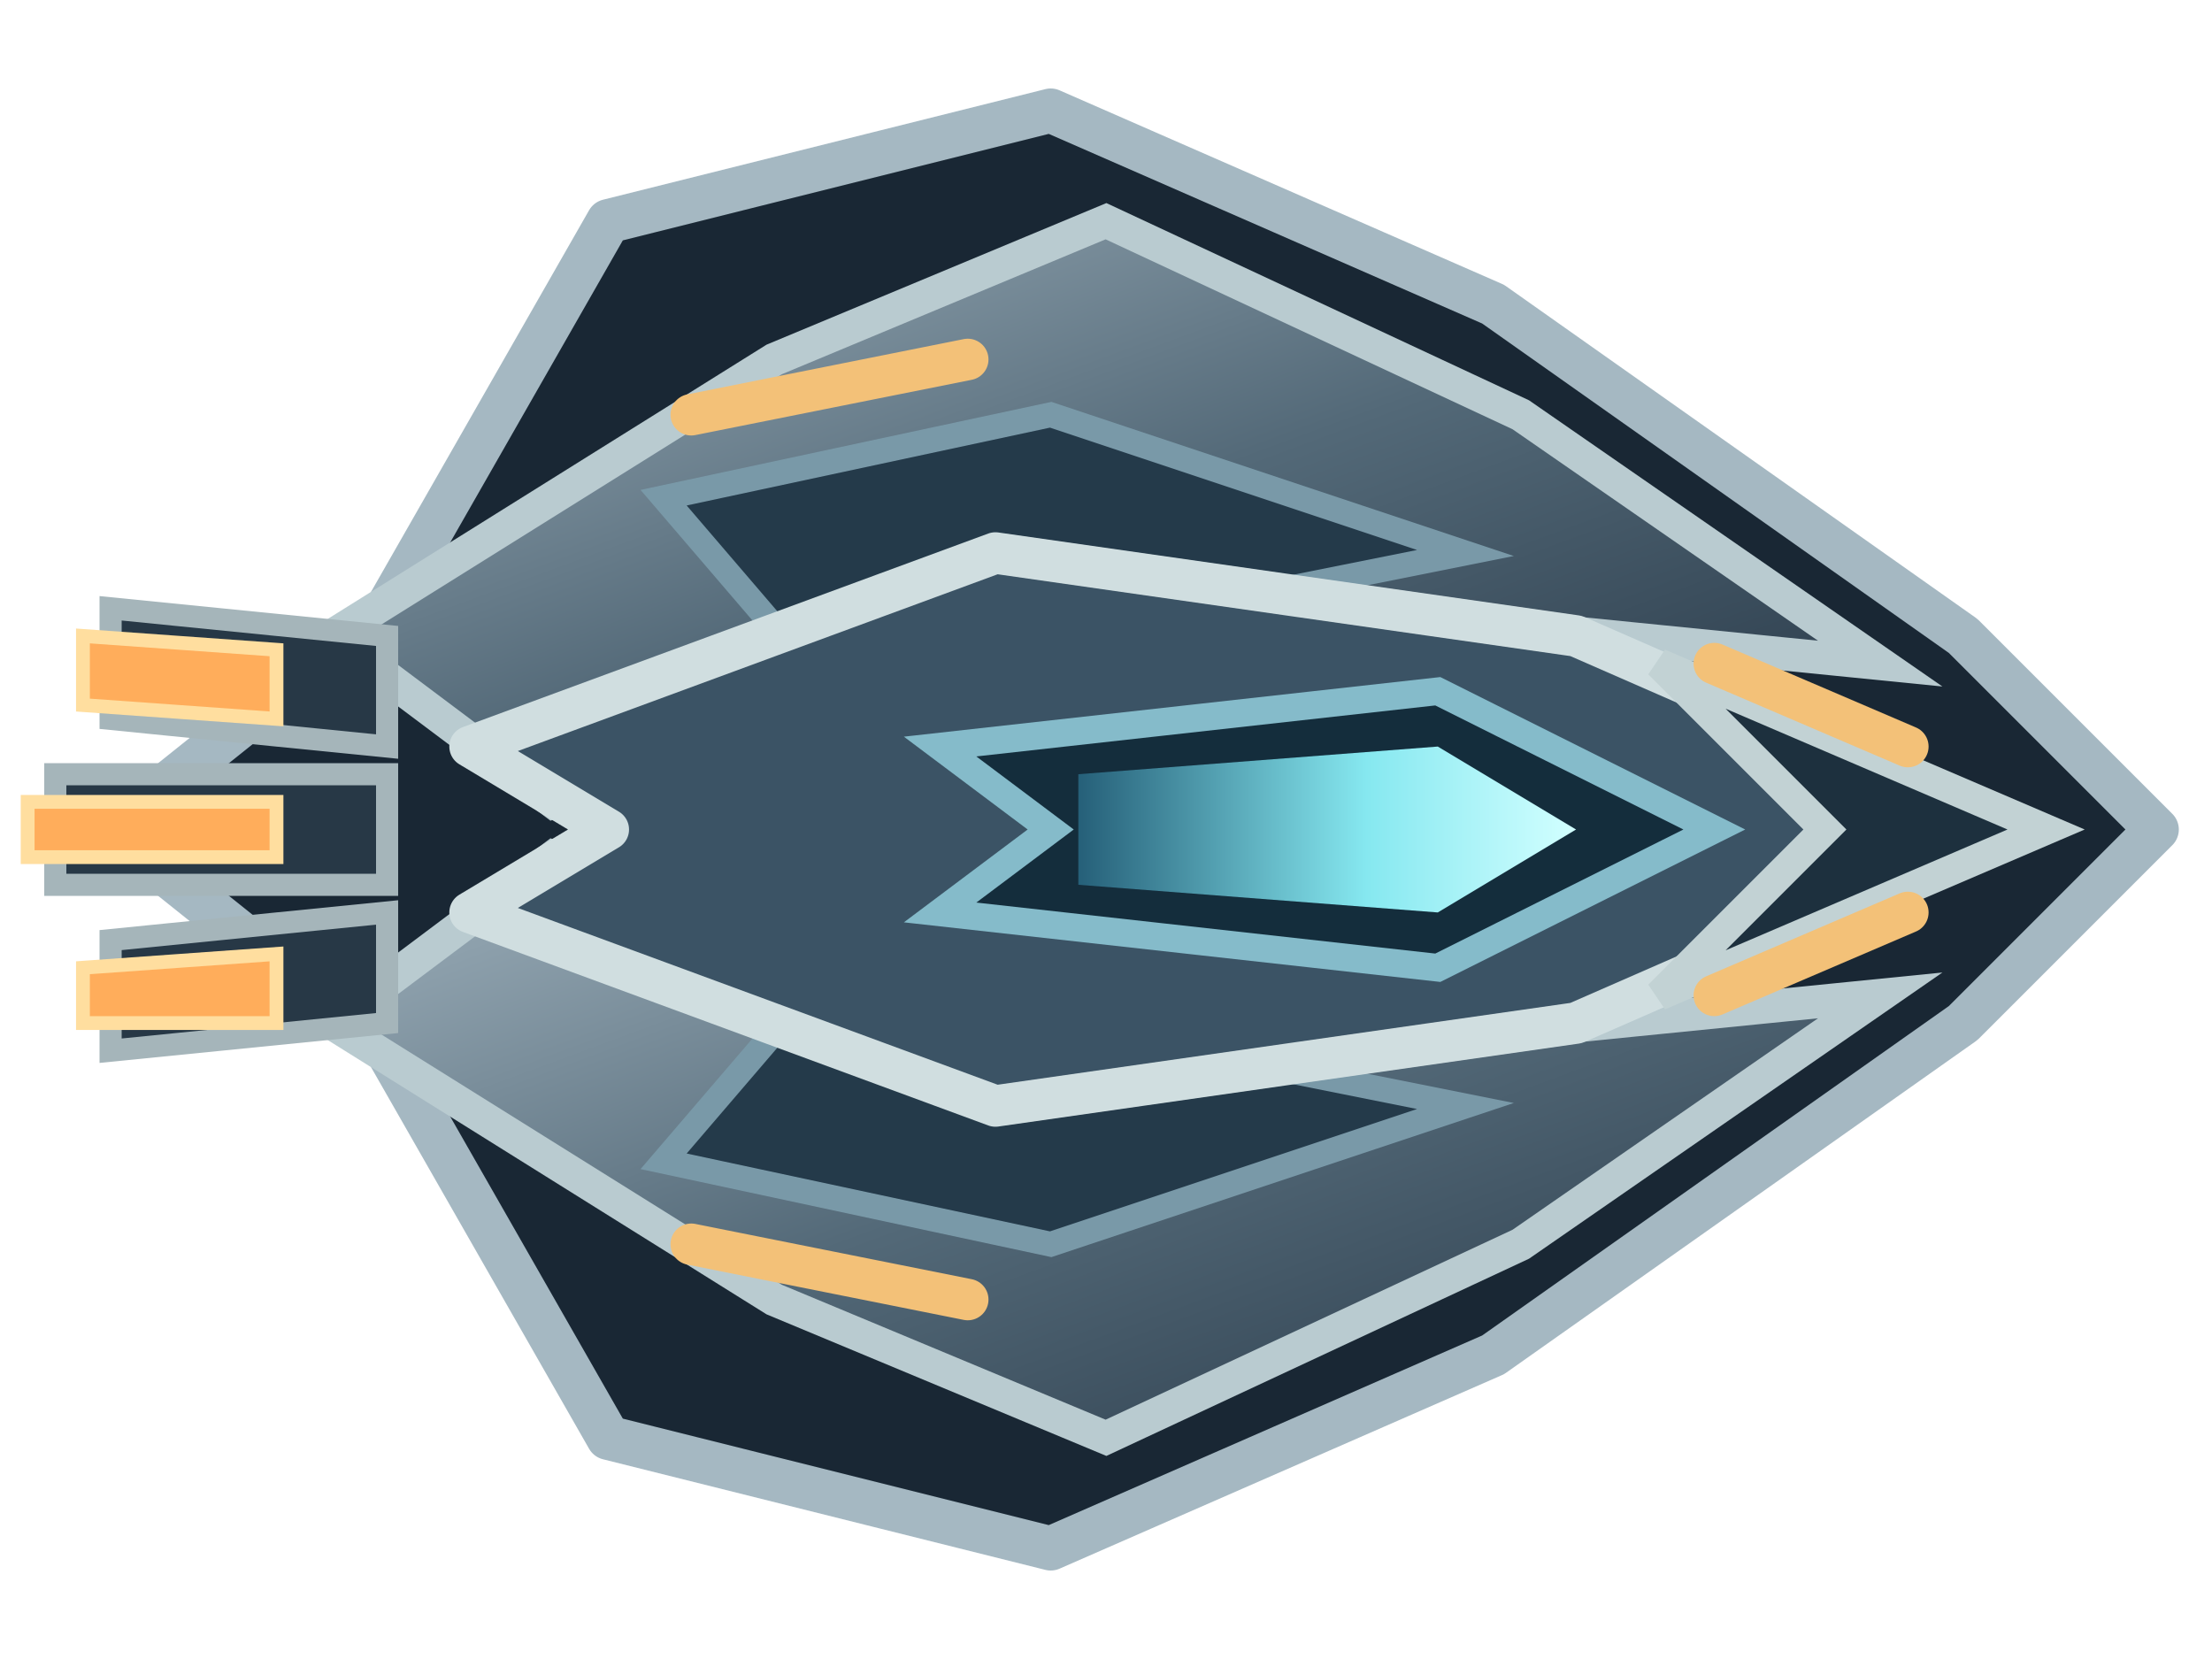
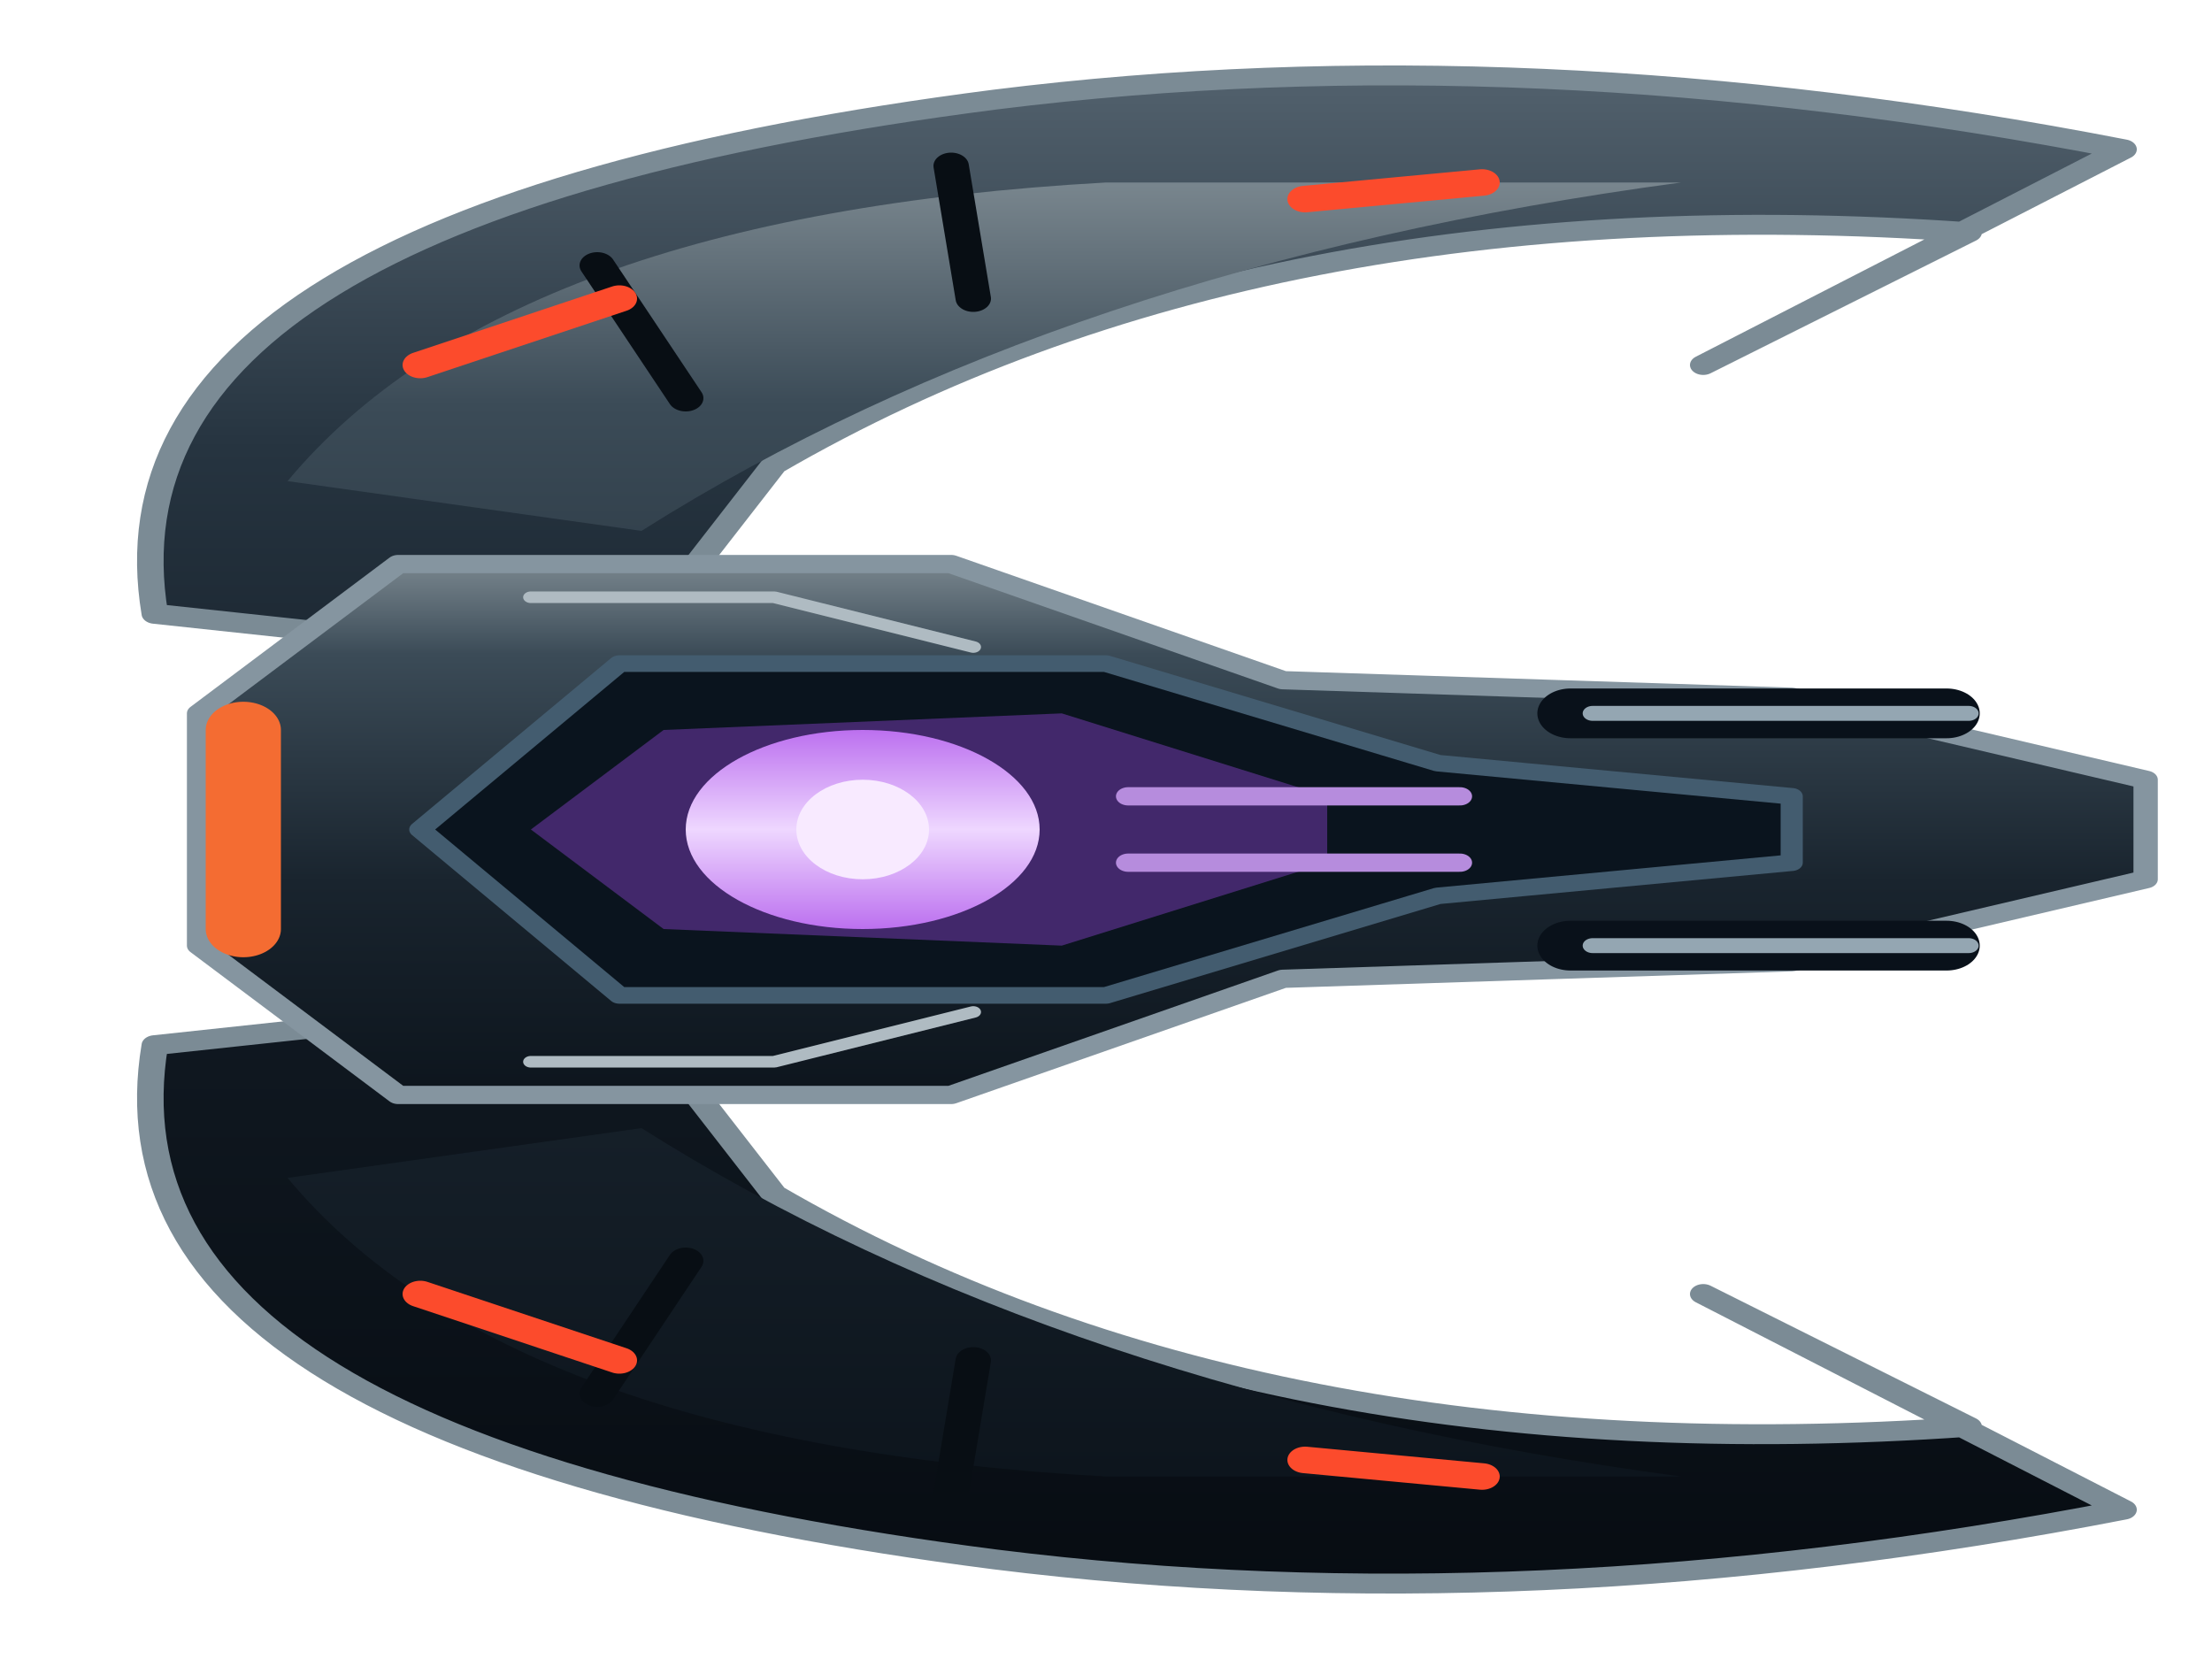
<svg xmlns="http://www.w3.org/2000/svg" width="80" height="60" viewBox="0 0 80 60">
  <defs>
-     <linearGradient id="eliteArmor" x1="0" y1="0" x2="1" y2="1">
-       <stop offset="0" stop-color="#a0b2bd" />
-       <stop offset=".5" stop-color="#536978" />
-       <stop offset="1" stop-color="#263645" />
+     <linearGradient id="hull" x1="0" y1="0" x2="0" y2="1">
+       <stop stop-color="#53626e" />
+       <stop offset=".25" stop-color="#263440" />
+       <stop offset=".56" stop-color="#111a23" />
+       <stop offset="1" stop-color="#070c12" />
    </linearGradient>
-     <linearGradient id="eliteCore" x1="0" y1="0" x2="1" y2="0">
-       <stop offset="0" stop-color="#266079" />
-       <stop offset=".58" stop-color="#86e8f0" />
-       <stop offset="1" stop-color="#d2ffff" />
+     <linearGradient id="plate" x1="0" y1="0" x2="0" y2="1">
+       <stop stop-color="#78858d" />
+       <stop offset=".17" stop-color="#3b4b57" />
+       <stop offset=".6" stop-color="#19242e" />
+       <stop offset="1" stop-color="#0d151d" />
+     </linearGradient>
+     <linearGradient id="core" x1="0" y1="0" x2="0" y2="1">
+       <stop stop-color="#bc70ef" />
+       <stop offset=".5" stop-color="#eed7ff" />
+       <stop offset="1" stop-color="#bc70ef" />
    </linearGradient>
  </defs>
-   <path d="M4 30 L14 22 L22 8 L38 4 L54 11 L71 23 L78 30 L71 37 L54 49 L38 56 L22 52 L14 38 Z" fill="#192734" stroke="#a5b8c2" stroke-width="1.6" stroke-linejoin="round" />
-   <path d="M12 23 L28 13 L40 8 L55 15 L68 24 L48 22 L30 25 L20 29 Z" fill="url(#eliteArmor)" stroke="#b9cbd0" stroke-width="1.2" />
-   <path d="M12 37 L28 47 L40 52 L55 45 L68 36 L48 38 L30 35 L20 31 Z" fill="url(#eliteArmor)" stroke="#b9cbd0" stroke-width="1.2" />
-   <path d="M24 18 L38 15 L53 20 L43 22 L30 25 Z M24 42 L38 45 L53 40 L43 38 L30 35 Z" fill="#243a4a" stroke="#7999a8" stroke-width=".9" />
-   <path d="M17 27 L36 20 L57 23 L73 30 L57 37 L36 40 L17 33 L22 30 Z" fill="#3b5365" stroke="#d0dee0" stroke-width="1.5" stroke-linejoin="round" />
-   <path d="M34 27 L52 25 L62 30 L52 35 L34 33 L38 30 Z" fill="#142d3c" stroke="#85bbca" stroke-width="1" />
-   <path d="M39 28 L52 27 L57 30 L52 33 L39 32 Z" fill="url(#eliteCore)" />
-   <path d="M60 24 L74 30 L60 36 L66 30 Z" fill="#1d303e" stroke="#c2d2d4" stroke-width="1.1" />
-   <path d="M25 15 L35 13 M25 45 L35 47 M62 24 L69 27 M62 36 L69 33" fill="none" stroke="#f3c178" stroke-width="1.5" stroke-linecap="round" />
-   <path d="M4 22 L14 23 L14 27 L4 26 Z M2 28 L14 28 L14 32 L2 32 Z M4 34 L14 33 L14 37 L4 38 Z" fill="#273846" stroke="#a5b5ba" stroke-width=".8" />
-   <path d="M3 23 L10 23.5 L10 26 L3 25.5 Z M1 29 L10 29 L10 31 L1 31 Z M3 35 L10 34.5 L10 37 L3 37 Z" fill="#ffad5b" stroke="#ffde9f" stroke-width=".5" />
+   <g transform="translate(0 0) scale(0.8 0.6)" stroke-linejoin="round" stroke-linecap="round">
+     <path d="M7 37Q4 13 45 6Q69 2 96 9L77 22 89 14Q57 11 35 28L28 40Z M7 63Q4 87 45 94Q69 98 96 91L77 78 89 86Q57 89 35 72L28 60Z" fill="url(#hull)" stroke="#7b8b95" stroke-width="1.2" />
+     <path d="M13 29Q23 13 50 11L76 11Q48 16 29 32Z M13 71Q23 87 50 89L76 89Q48 84 29 68Z" fill="url(#plate)" />
+     <path d="M27 16 31 24 M43 10 44 18 M27 84 31 76 M43 90 44 82" stroke="#080e14" stroke-width="1.6" />
+     <path d="M18 34 43 34 58 41 81 42 97 47V53L81 58 58 59 43 66 18 66 9 57V43Z" fill="url(#plate)" stroke="#8595a0" stroke-width="1.1" />
+     <path d="M28 40 50 40 65 46 81 48V52L65 54 50 60 28 60 19 50Z" fill="#0a141e" stroke="#435c6f" stroke-width="1" />
+     <path d="M30 44 48 43 60 48V52L48 57 30 56 24 50Z" fill="#6f38a9" opacity=".55" />
+     <ellipse cx="39" cy="50" rx="8" ry="6" fill="url(#core)" />
+     <ellipse cx="39" cy="50" rx="3" ry="3" fill="#f8eaff" />
+     <path d="M51 48H66 M51 52H66" stroke="#b68cdd" stroke-width="1.1" />
+     <path d="M71 43H88 M71 57H88" stroke="#09111a" stroke-width="3" />
+     <path d="M72 43H89 M72 57H89" stroke="#94a6b2" stroke-width=".9" />
+     <path d="M11 44V56" stroke="#f46c32" stroke-width="3.4" />
+     <path d="M19 22 28 18 M19 78 28 82 M59 12 67 11 M59 88 67 89" stroke="#fc4b2c" stroke-width="1.6" />
+     <path d="M24 36 35 36 44 39 M24 64 35 64 44 61" fill="none" stroke="#afbbc2" stroke-width=".7" />
+   </g>
</svg>
